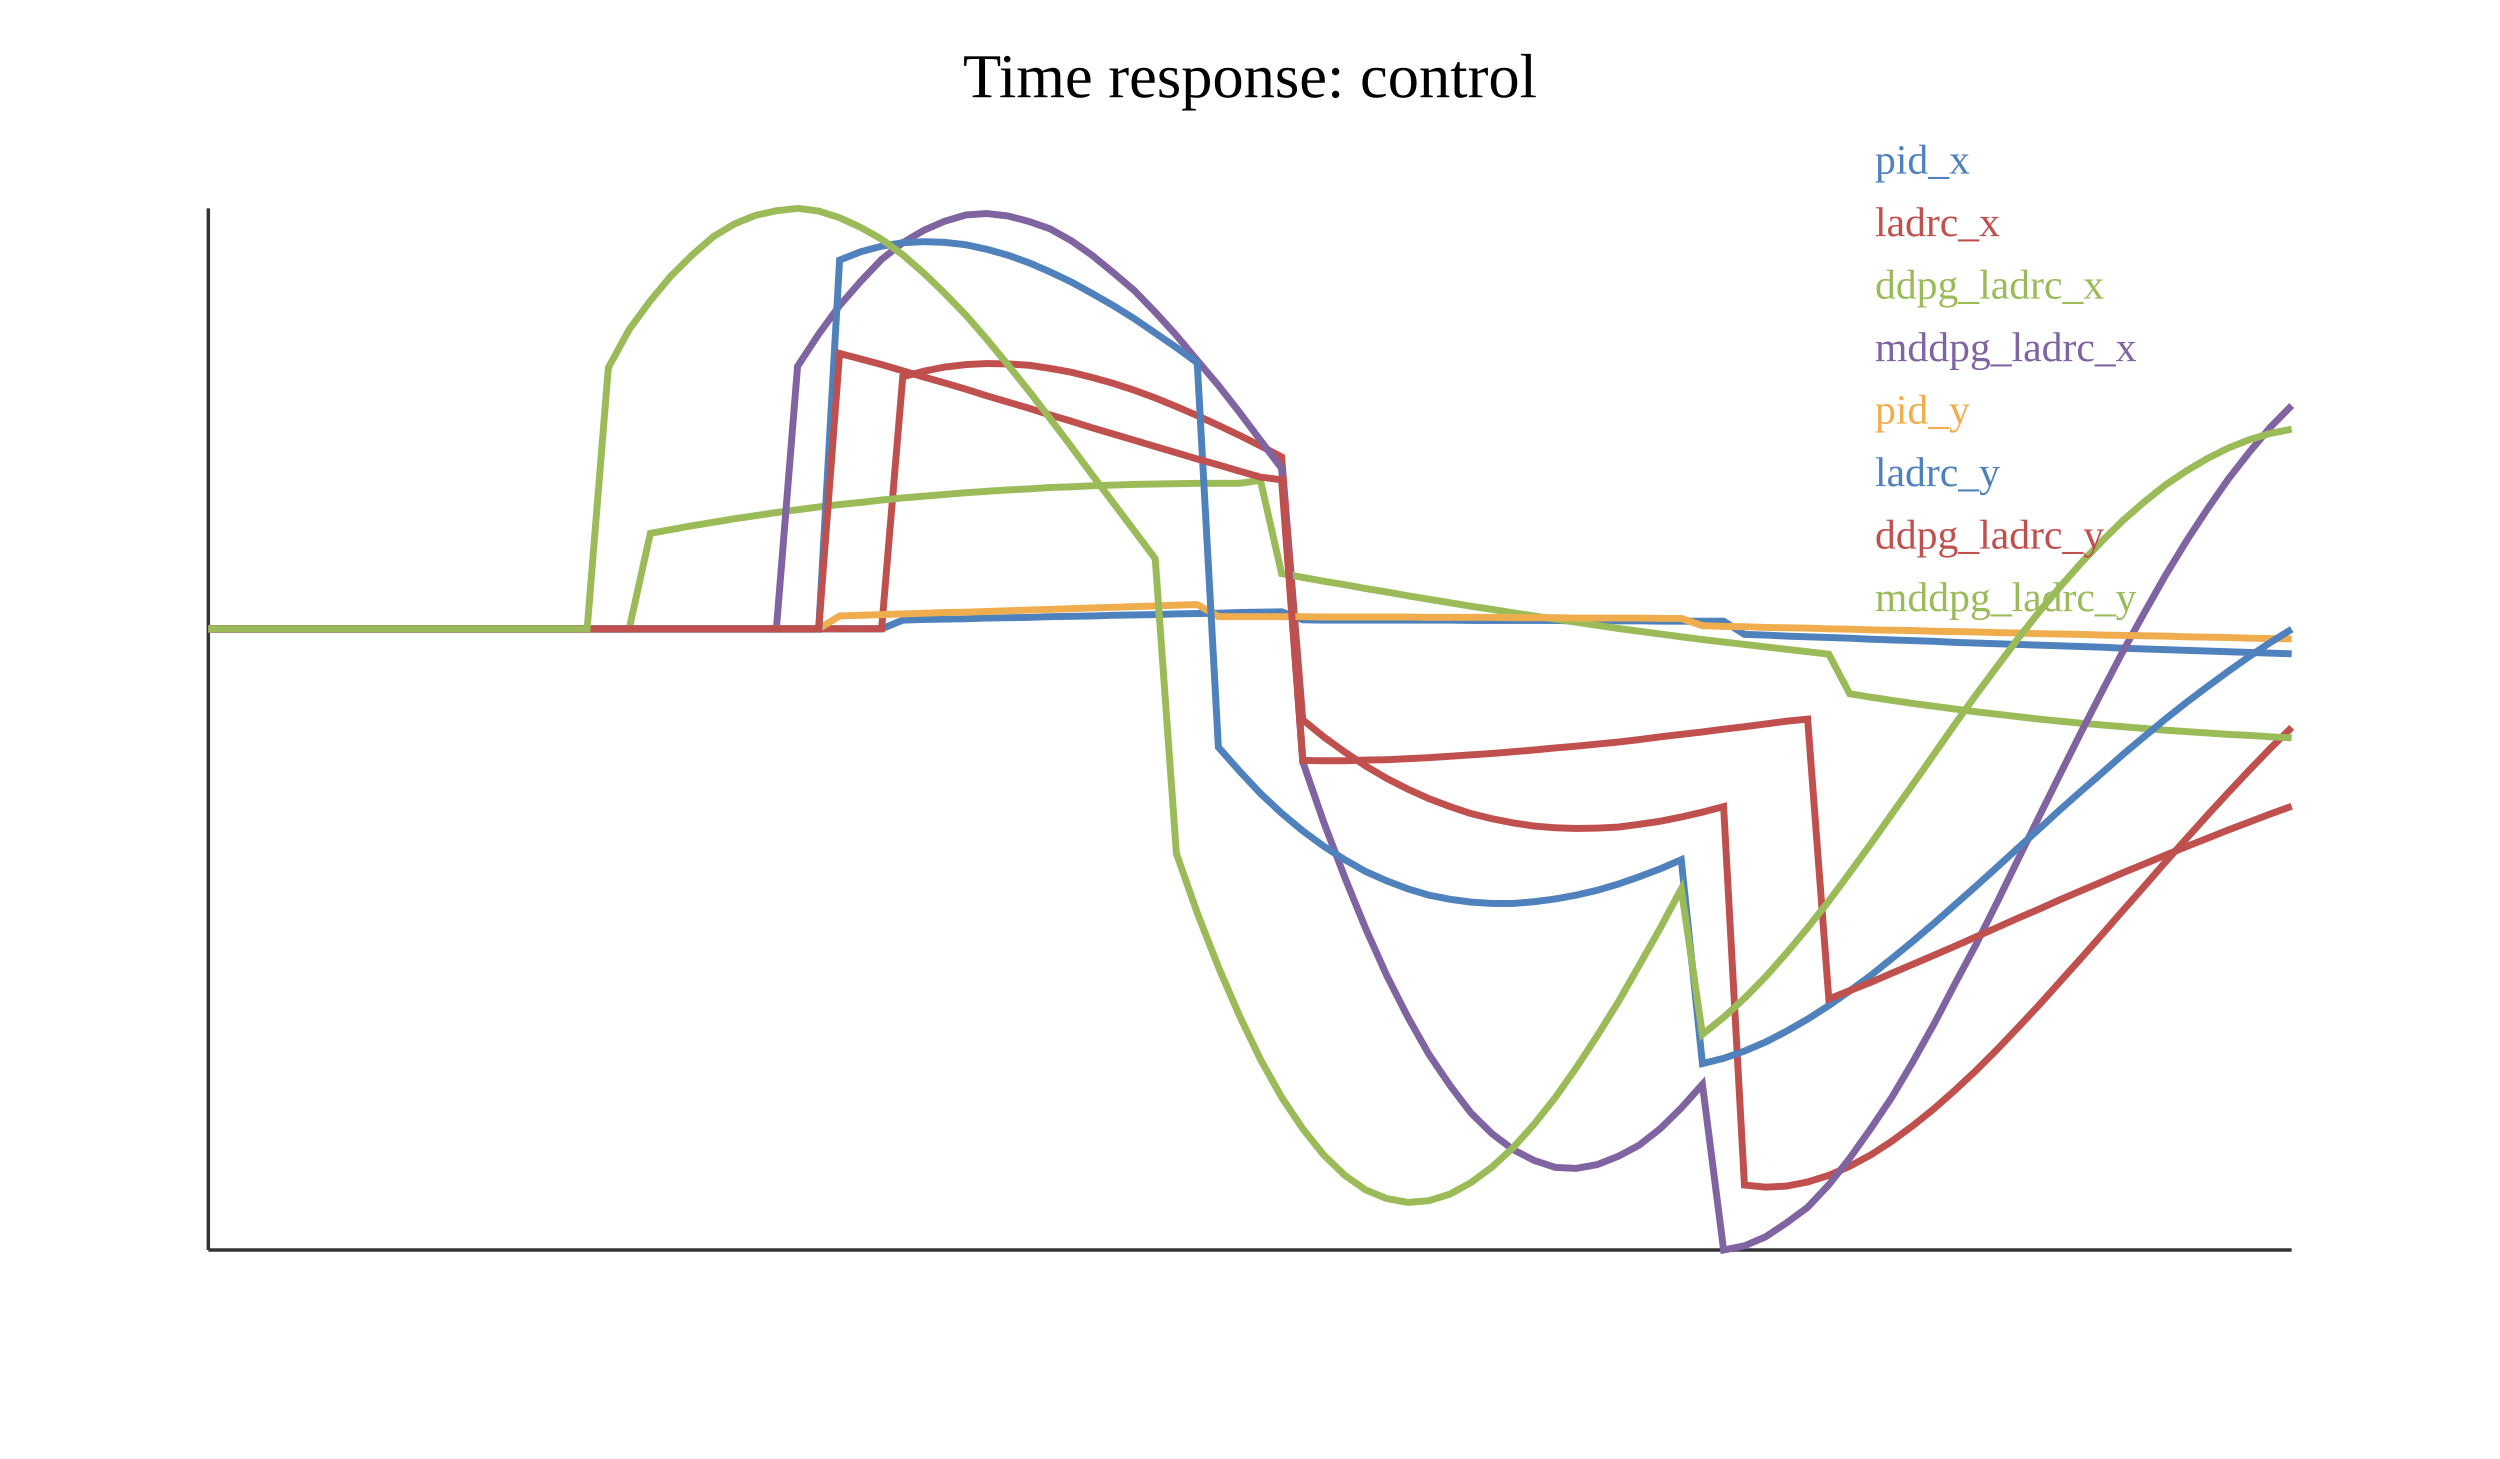
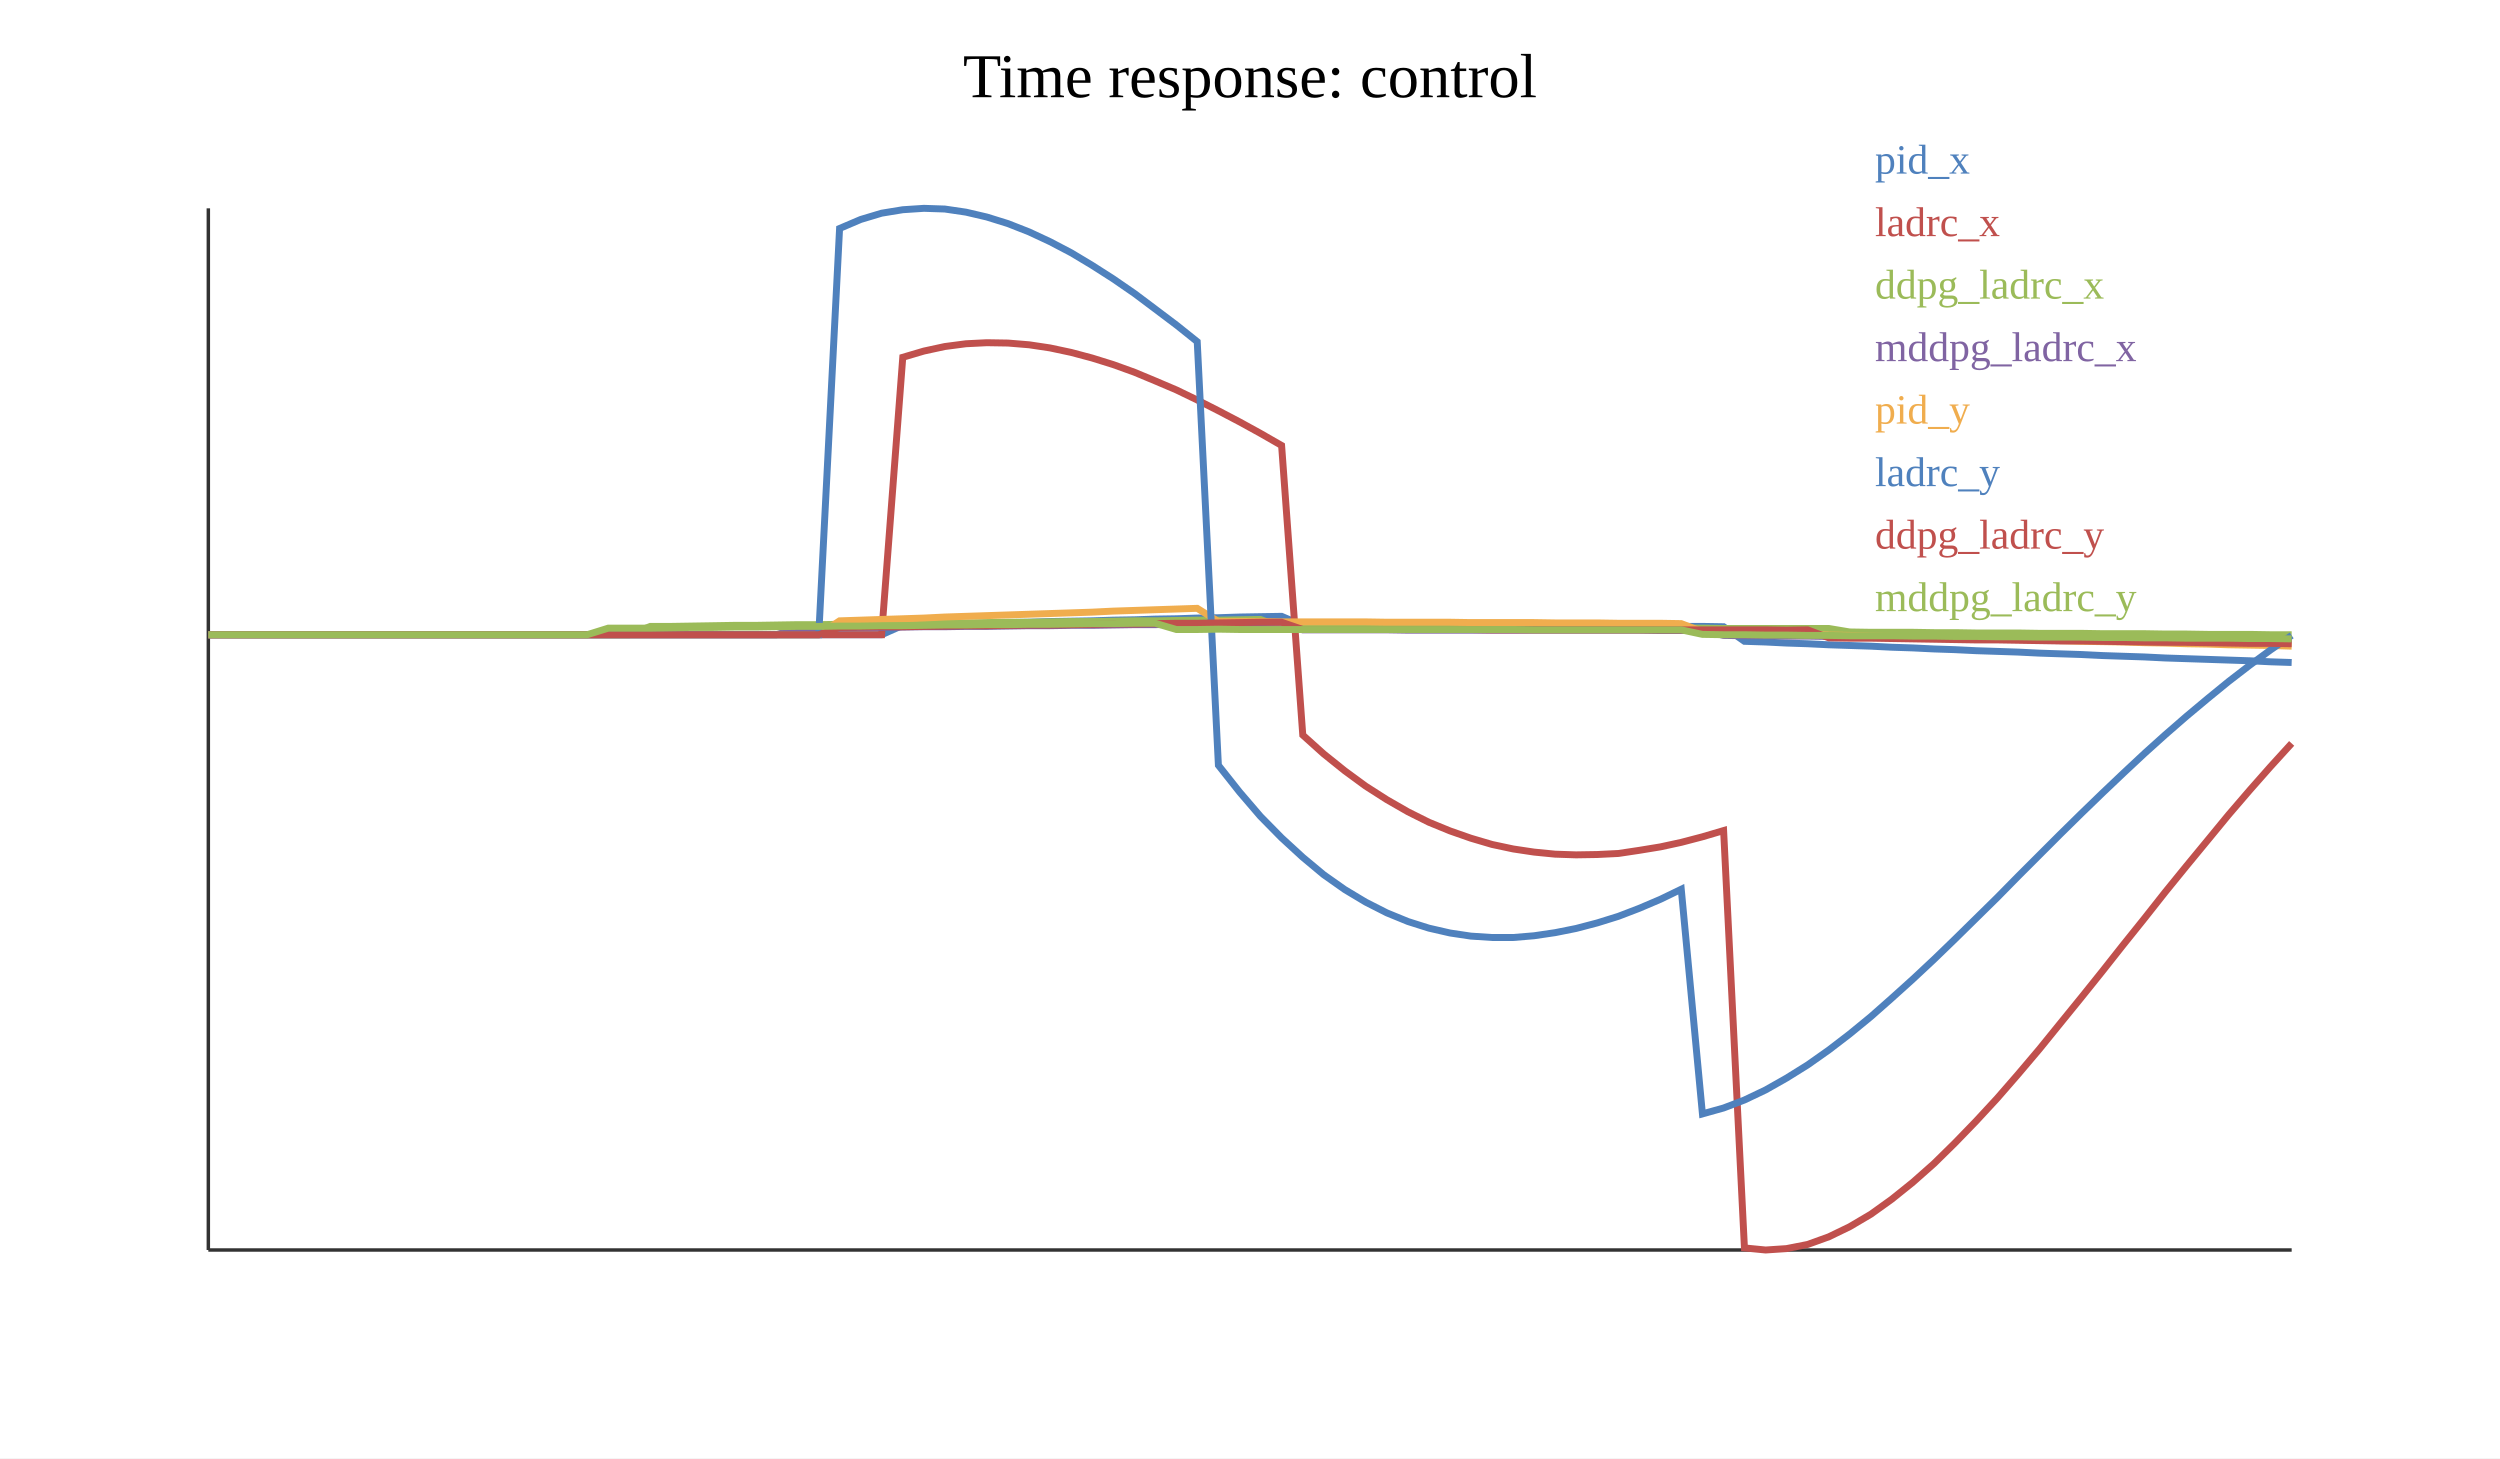
<svg xmlns="http://www.w3.org/2000/svg" width="720" height="420">
  <rect width="100%" height="100%" fill="white" />
  <line x1="60" y1="360" x2="660" y2="360" stroke="#333" />
  <line x1="60" y1="60" x2="60" y2="360" stroke="#333" />
-   <polyline fill="none" stroke="#4f81bd" stroke-width="2" points="60.0,181.1 66.1,181.1 72.1,181.1 78.2,181.1 84.2,181.1 90.3,181.1 96.4,181.1 102.4,181.1 108.5,181.1 114.5,181.1 120.6,181.1 126.7,181.1 132.7,181.1 138.8,181.1 144.8,181.1 150.9,181.1 157.0,181.1 163.0,181.1 169.1,181.1 175.2,181.1 181.2,181.1 187.3,181.1 193.3,181.1 199.4,181.1 205.5,181.1 211.5,181.1 217.6,181.1 223.6,181.1 229.7,181.1 235.8,181.1 241.8,181.1 247.9,181.1 253.9,181.1 260.0,178.6 266.1,178.4 272.1,178.3 278.2,178.2 284.2,178.0 290.3,177.9 296.4,177.8 302.4,177.6 308.5,177.5 314.5,177.4 320.6,177.2 326.7,177.1 332.7,177.0 338.8,176.8 344.8,176.7 350.9,176.6 357.0,176.4 363.0,176.3 369.1,176.2 375.2,178.5 381.2,178.6 387.3,178.6 393.3,178.6 399.4,178.6 405.5,178.6 411.5,178.6 417.6,178.6 423.6,178.7 429.7,178.7 435.8,178.7 441.8,178.7 447.9,178.7 453.9,178.8 460.0,178.8 466.1,178.8 472.1,178.8 478.2,178.9 484.2,178.9 490.3,178.9 496.4,178.9 502.4,182.7 508.5,182.9 514.5,183.2 520.6,183.4 526.7,183.6 532.7,183.8 538.8,184.1 544.8,184.3 550.9,184.5 557.0,184.7 563.0,185.0 569.1,185.2 575.2,185.4 581.2,185.6 587.3,185.8 593.3,186.0 599.4,186.2 605.5,186.4 611.5,186.7 617.6,186.9 623.6,187.1 629.7,187.3 635.8,187.5 641.8,187.7 647.9,187.9 653.9,188.1 660.0,188.3" />
-   <polyline fill="none" stroke="#c0504d" stroke-width="2" points="60.0,181.1 66.1,181.1 72.1,181.1 78.2,181.1 84.2,181.1 90.3,181.1 96.4,181.1 102.4,181.1 108.5,181.1 114.5,181.1 120.6,181.1 126.7,181.1 132.7,181.1 138.8,181.1 144.8,181.1 150.9,181.1 157.0,181.1 163.0,181.1 169.1,181.1 175.2,181.1 181.2,181.1 187.3,181.1 193.3,181.1 199.4,181.1 205.5,181.1 211.5,181.1 217.6,181.1 223.6,181.1 229.7,181.1 235.8,181.1 241.8,181.1 247.9,181.1 253.9,181.1 260.0,108.5 266.1,106.9 272.1,105.7 278.2,105.0 284.2,104.7 290.3,104.8 296.4,105.2 302.4,106.1 308.5,107.2 314.5,108.7 320.6,110.4 326.7,112.4 332.7,114.6 338.8,117.1 344.8,119.7 350.9,122.5 357.0,125.4 363.0,128.4 369.1,131.6 375.2,207.3 381.2,212.2 387.3,216.6 393.3,220.6 399.4,224.2 405.5,227.3 411.5,230.0 417.6,232.3 423.6,234.3 429.7,235.8 435.8,237.0 441.8,237.9 447.9,238.4 453.9,238.6 460.0,238.5 466.1,238.2 472.1,237.4 478.2,236.5 484.2,235.3 490.3,233.9 496.4,232.3 502.4,341.3 508.5,341.9 514.5,341.6 520.6,340.4 526.7,338.5 532.7,335.9 538.8,332.6 544.8,328.7 550.9,324.2 557.0,319.3 563.0,314.0 569.1,308.3 575.2,302.2 581.2,295.9 587.3,289.4 593.3,282.7 599.4,275.9 605.5,269.0 611.5,262.1 617.6,255.2 623.6,248.3 629.7,241.5 635.8,234.7 641.8,228.2 647.9,221.7 653.9,215.5 660.0,209.5" />
-   <polyline fill="none" stroke="#9bbb59" stroke-width="2" points="60.0,181.1 66.1,181.1 72.1,181.1 78.2,181.1 84.2,181.1 90.3,181.1 96.4,181.1 102.4,181.1 108.5,181.1 114.5,181.1 120.6,181.1 126.7,181.1 132.7,181.1 138.8,181.1 144.8,181.1 150.9,181.1 157.0,181.1 163.0,181.1 169.1,181.1 175.2,181.1 181.2,181.1 187.3,153.6 193.3,152.5 199.4,151.4 205.5,150.4 211.5,149.4 217.6,148.5 223.6,147.6 229.7,146.8 235.8,146.0 241.8,145.3 247.9,144.7 253.9,144.0 260.0,143.4 266.1,142.9 272.1,142.4 278.2,141.9 284.2,141.5 290.3,141.1 296.4,140.8 302.4,140.4 308.5,140.2 314.5,139.9 320.6,139.7 326.7,139.5 332.7,139.4 338.8,139.3 344.8,139.2 350.9,139.2 357.0,139.2 363.0,138.3 369.1,165.2 375.2,166.3 381.2,167.4 387.3,168.4 393.3,169.5 399.4,170.5 405.5,171.6 411.5,172.6 417.6,173.6 423.6,174.6 429.7,175.5 435.8,176.5 441.8,177.4 447.9,178.3 453.9,179.2 460.0,180.1 466.1,181.0 472.1,181.8 478.2,182.6 484.2,183.4 490.3,184.2 496.4,184.9 502.4,185.6 508.5,186.3 514.5,187.0 520.6,187.7 526.7,188.4 532.7,199.8 538.8,200.8 544.8,201.7 550.9,202.6 557.0,203.4 563.0,204.2 569.1,205.0 575.2,205.7 581.2,206.4 587.3,207.1 593.3,207.7 599.4,208.3 605.5,208.8 611.5,209.3 617.6,209.8 623.6,210.3 629.7,210.7 635.8,211.1 641.8,211.5 647.9,211.8 653.9,212.2 660.0,212.5" />
-   <polyline fill="none" stroke="#8064a2" stroke-width="2" points="60.0,181.1 66.1,181.1 72.1,181.1 78.2,181.1 84.2,181.1 90.3,181.1 96.4,181.1 102.4,181.1 108.5,181.1 114.5,181.1 120.6,181.1 126.7,181.1 132.7,181.1 138.8,181.1 144.8,181.1 150.9,181.1 157.0,181.1 163.0,181.1 169.1,181.1 175.2,181.1 181.2,181.1 187.3,181.1 193.3,181.1 199.4,181.1 205.5,181.1 211.5,181.1 217.6,181.1 223.6,181.1 229.7,105.5 235.8,96.2 241.8,88.0 247.9,81.0 253.9,74.7 260.0,69.9 266.1,66.3 272.1,63.7 278.2,61.9 284.2,61.5 290.3,62.2 296.4,63.8 302.4,65.9 308.5,69.3 314.5,73.5 320.6,78.5 326.7,83.7 332.7,89.9 338.8,96.6 344.8,103.8 350.9,111.0 357.0,118.8 363.0,126.8 369.1,134.9 375.2,219.4 381.2,236.7 387.3,252.7 393.3,267.4 399.4,281.0 405.5,293.0 411.5,303.6 417.6,312.6 423.6,320.5 429.7,326.5 435.8,331.1 441.8,334.2 447.9,336.2 453.9,336.5 460.0,335.4 466.1,333.0 472.1,329.8 478.2,325.0 484.2,319.1 490.3,312.3 496.4,360.0 502.4,358.8 508.5,356.2 514.5,352.2 520.6,347.7 526.7,341.2 532.7,333.6 538.8,325.0 544.8,316.1 550.9,305.8 557.0,294.9 563.0,283.4 569.1,272.0 575.2,259.8 581.2,247.5 587.3,235.1 593.3,223.0 599.4,210.8 605.5,198.9 611.5,187.4 617.6,176.4 623.6,165.8 629.7,155.8 635.8,146.5 641.8,137.9 647.9,130.1 653.9,123.0 660.0,116.8" />
-   <polyline fill="none" stroke="#f0ad4e" stroke-width="2" points="60.0,181.1 66.1,181.1 72.1,181.1 78.2,181.1 84.2,181.1 90.3,181.1 96.4,181.1 102.4,181.1 108.5,181.1 114.5,181.1 120.6,181.1 126.7,181.1 132.7,181.1 138.8,181.1 144.8,181.1 150.9,181.1 157.0,181.1 163.0,181.1 169.1,181.1 175.2,181.1 181.2,181.1 187.3,181.1 193.3,181.1 199.4,181.1 205.5,181.1 211.5,181.1 217.6,181.1 223.6,181.1 229.7,181.1 235.8,181.1 241.8,177.4 247.9,177.2 253.9,177.0 260.0,176.8 266.1,176.6 272.1,176.4 278.2,176.3 284.2,176.1 290.3,175.9 296.4,175.7 302.4,175.5 308.5,175.3 314.5,175.1 320.6,174.9 326.7,174.7 332.7,174.5 338.8,174.3 344.8,174.1 350.9,177.6 357.0,177.6 363.0,177.6 369.1,177.6 375.2,177.6 381.2,177.7 387.3,177.7 393.3,177.7 399.4,177.7 405.5,177.7 411.5,177.8 417.6,177.8 423.6,177.8 429.7,177.8 435.8,177.9 441.8,177.9 447.9,177.9 453.9,178.0 460.0,178.0 466.1,178.0 472.1,178.0 478.2,178.1 484.2,178.1 490.3,180.2 496.4,180.4 502.4,180.5 508.5,180.7 514.5,180.8 520.6,180.9 526.7,181.1 532.7,181.2 538.8,181.4 544.8,181.5 550.9,181.6 557.0,181.8 563.0,181.9 569.1,182.0 575.2,182.2 581.2,182.3 587.3,182.5 593.3,182.6 599.4,182.7 605.5,182.9 611.5,183.0 617.6,183.1 623.6,183.2 629.7,183.4 635.8,183.5 641.8,183.6 647.9,183.8 653.9,183.9 660.0,184.0" />
-   <polyline fill="none" stroke="#4f81bd" stroke-width="2" points="60.0,181.1 66.1,181.1 72.1,181.1 78.2,181.1 84.2,181.1 90.3,181.1 96.4,181.1 102.4,181.1 108.5,181.1 114.5,181.1 120.6,181.1 126.7,181.1 132.7,181.1 138.8,181.1 144.8,181.1 150.9,181.1 157.0,181.1 163.0,181.1 169.1,181.1 175.2,181.1 181.2,181.1 187.3,181.1 193.3,181.1 199.4,181.1 205.5,181.1 211.5,181.1 217.6,181.1 223.6,181.1 229.7,181.1 235.8,181.1 241.8,74.9 247.9,72.5 253.9,70.9 260.0,69.9 266.1,69.6 272.1,69.8 278.2,70.5 284.2,71.8 290.3,73.5 296.4,75.7 302.4,78.3 308.5,81.2 314.5,84.5 320.6,88.0 326.7,91.8 332.7,95.9 338.8,100.1 344.8,104.5 350.9,215.2 357.0,222.1 363.0,228.5 369.1,234.2 375.2,239.3 381.2,243.7 387.3,247.6 393.3,251.0 399.4,253.7 405.5,256.0 411.5,257.8 417.6,259.0 423.6,259.8 429.7,260.2 435.8,260.2 441.8,259.7 447.9,258.9 453.9,257.8 460.0,256.4 466.1,254.6 472.1,252.5 478.2,250.2 484.2,247.6 490.3,306.3 496.4,304.8 502.4,302.7 508.5,300.1 514.5,297.0 520.6,293.5 526.7,289.6 532.7,285.4 538.8,280.9 544.8,276.1 550.9,271.1 557.0,265.9 563.0,260.6 569.1,255.2 575.2,249.7 581.2,244.2 587.3,238.7 593.3,233.2 599.4,227.8 605.5,222.5 611.5,217.2 617.6,212.1 623.6,207.1 629.7,202.3 635.8,197.7 641.8,193.3 647.9,189.0 653.9,185.0 660.0,181.2" />
-   <polyline fill="none" stroke="#c0504d" stroke-width="2" points="60.0,181.1 66.1,181.1 72.1,181.1 78.2,181.1 84.2,181.1 90.3,181.1 96.4,181.1 102.4,181.1 108.5,181.1 114.5,181.1 120.6,181.1 126.7,181.1 132.7,181.1 138.8,181.1 144.8,181.1 150.9,181.1 157.0,181.1 163.0,181.1 169.1,181.1 175.2,181.1 181.2,181.1 187.3,181.1 193.3,181.1 199.4,181.1 205.5,181.1 211.5,181.1 217.6,181.1 223.6,181.1 229.7,181.1 235.8,181.1 241.8,101.8 247.9,103.4 253.9,105.0 260.0,106.8 266.1,108.6 272.1,110.3 278.2,112.1 284.2,114.0 290.3,115.8 296.4,117.6 302.4,119.5 308.5,121.3 314.5,123.2 320.6,125.0 326.7,126.8 332.7,128.6 338.8,130.4 344.8,132.2 350.9,133.9 357.0,135.7 363.0,137.4 369.1,138.2 375.2,219.0 381.2,219.1 387.3,219.1 393.3,218.9 399.4,218.8 405.5,218.5 411.5,218.2 417.6,217.8 423.6,217.4 429.7,217.0 435.8,216.5 441.8,216.0 447.9,215.4 453.9,214.9 460.0,214.3 466.1,213.7 472.1,213.0 478.2,212.2 484.2,211.5 490.3,210.8 496.4,210.0 502.4,209.3 508.5,208.5 514.5,207.7 520.6,207.1 526.7,287.7 532.7,285.3 538.8,282.9 544.8,280.3 550.9,277.7 557.0,275.1 563.0,272.5 569.1,269.8 575.2,267.1 581.2,264.4 587.3,261.8 593.3,259.1 599.4,256.5 605.5,253.9 611.5,251.3 617.6,248.8 623.6,246.3 629.7,243.8 635.8,241.4 641.8,239.0 647.9,236.7 653.9,234.4 660.0,232.2" />
-   <polyline fill="none" stroke="#9bbb59" stroke-width="2" points="60.0,181.1 66.1,181.1 72.1,181.1 78.2,181.1 84.2,181.1 90.3,181.1 96.4,181.1 102.4,181.1 108.5,181.1 114.5,181.1 120.6,181.1 126.7,181.1 132.7,181.1 138.8,181.1 144.8,181.1 150.9,181.1 157.0,181.1 163.0,181.1 169.1,181.1 175.2,105.9 181.2,94.9 187.3,86.6 193.3,79.4 199.4,73.4 205.5,68.1 211.5,64.5 217.6,62.0 223.6,60.7 229.7,60.0 235.8,60.8 241.8,62.7 247.9,65.5 253.9,68.9 260.0,73.4 266.1,78.7 272.1,84.5 278.2,90.8 284.2,97.7 290.3,105.1 296.4,112.7 302.4,120.5 308.5,128.6 314.5,136.7 320.6,144.8 326.7,152.9 332.7,160.9 338.8,245.8 344.8,262.9 350.9,278.5 357.0,292.6 363.0,305.1 369.1,316.0 375.2,325.1 381.2,332.6 387.3,338.5 393.3,342.7 399.4,345.2 405.5,346.3 411.5,345.8 417.6,343.9 423.6,340.6 429.7,336.1 435.8,330.5 441.8,323.8 447.9,316.1 453.9,307.6 460.0,298.3 466.1,288.5 472.1,278.0 478.2,267.2 484.2,256.0 490.3,297.9 496.4,293.0 502.4,287.5 508.5,281.3 514.5,274.5 520.6,267.2 526.7,259.5 532.7,251.4 538.8,243.0 544.8,234.5 550.9,225.9 557.0,217.2 563.0,208.6 569.1,200.1 575.2,191.9 581.2,183.9 587.3,176.2 593.3,169.0 599.4,162.1 605.5,155.7 611.5,149.8 617.6,144.5 623.6,139.7 629.7,135.6 635.8,132.0 641.8,129.0 647.9,126.6 653.9,124.8 660.0,123.6" />
+   <polyline fill="none" stroke="#4f81bd" stroke-width="2" points="60.0,182.8 66.1,182.8 72.1,182.8 78.2,182.8 84.2,182.8 90.3,182.8 96.4,182.8 102.4,182.8 108.5,182.8 114.5,182.8 120.6,182.8 126.7,182.8 132.7,182.8 138.8,182.8 144.8,182.8 150.9,182.8 157.0,182.8 163.0,182.8 169.1,182.8 175.2,182.8 181.2,182.8 187.3,182.8 193.3,182.8 199.4,182.8 205.5,182.8 211.5,182.8 217.6,182.8 223.6,182.8 229.7,182.8 235.8,182.8 241.8,182.8 247.9,182.8 253.9,182.8 260.0,180.1 266.1,179.9 272.1,179.8 278.2,179.6 284.2,179.5 290.3,179.3 296.4,179.2 302.4,179.0 308.5,178.9 314.5,178.8 320.6,178.6 326.7,178.5 332.7,178.3 338.8,178.2 344.8,178.0 350.9,177.9 357.0,177.7 363.0,177.6 369.1,177.5 375.2,180.1 381.2,180.1 387.3,180.1 393.3,180.1 399.4,180.1 405.5,180.1 411.5,180.1 417.6,180.2 423.6,180.2 429.7,180.2 435.8,180.2 441.8,180.3 447.9,180.3 453.9,180.3 460.0,180.3 466.1,180.4 472.1,180.4 478.2,180.4 484.2,180.4 490.3,180.4 496.4,180.5 502.4,184.7 508.5,184.9 514.5,185.2 520.6,185.4 526.7,185.7 532.7,185.9 538.8,186.1 544.8,186.4 550.9,186.6 557.0,186.9 563.0,187.1 569.1,187.4 575.2,187.6 581.2,187.8 587.3,188.1 593.3,188.3 599.4,188.5 605.5,188.8 611.5,189.0 617.6,189.2 623.6,189.5 629.7,189.7 635.8,189.9 641.8,190.1 647.9,190.3 653.9,190.6 660.0,190.8" />
+   <polyline fill="none" stroke="#c0504d" stroke-width="2" points="60.0,182.8 66.1,182.8 72.1,182.8 78.2,182.8 84.2,182.8 90.3,182.8 96.4,182.8 102.4,182.8 108.5,182.8 114.5,182.8 120.6,182.8 126.7,182.8 132.7,182.8 138.8,182.8 144.8,182.8 150.9,182.8 157.0,182.8 163.0,182.8 169.1,182.8 175.2,182.8 181.2,182.8 187.3,182.8 193.3,182.8 199.4,182.8 205.5,182.8 211.5,182.8 217.6,182.8 223.6,182.8 229.7,182.8 235.8,182.8 241.8,182.8 247.9,182.8 253.9,182.8 260.0,102.9 266.1,101.1 272.1,99.8 278.2,99.0 284.2,98.7 290.3,98.8 296.4,99.3 302.4,100.2 308.5,101.5 314.5,103.1 320.6,105.0 326.7,107.2 332.7,109.7 338.8,112.3 344.8,115.2 350.9,118.3 357.0,121.5 363.0,124.8 369.1,128.3 375.2,211.7 381.2,217.1 387.3,222.0 393.3,226.4 399.4,230.3 405.5,233.8 411.5,236.8 417.6,239.3 423.6,241.4 429.7,243.2 435.8,244.5 441.8,245.4 447.9,246.0 453.9,246.2 460.0,246.1 466.1,245.8 472.1,244.9 478.2,243.9 484.2,242.6 490.3,241.0 496.4,239.2 502.4,359.4 508.5,360.0 514.5,359.6 520.6,358.4 526.7,356.2 532.7,353.3 538.8,349.7 544.8,345.4 550.9,340.5 557.0,335.1 563.0,329.2 569.1,322.9 575.2,316.3 581.2,309.4 587.3,302.2 593.3,294.8 599.4,287.3 605.5,279.7 611.5,272.1 617.6,264.5 623.6,256.9 629.7,249.4 635.8,242.0 641.8,234.7 647.9,227.6 653.9,220.8 660.0,214.1" />
+   <polyline fill="none" stroke="#9bbb59" stroke-width="2" points="60.0,182.8 66.1,182.8 72.1,182.8 78.2,182.8 84.2,182.8 90.3,182.8 96.4,182.8 102.4,182.8 108.5,182.8 114.5,182.8 120.6,182.8 126.7,182.8 132.7,182.8 138.8,182.8 144.8,182.8 150.9,182.8 157.0,182.8 163.0,182.8 169.1,182.8 175.2,182.8 181.2,182.8 187.3,180.4 193.3,180.4 199.4,180.3 205.5,180.2 211.5,180.1 217.6,180.1 223.6,180.0 229.7,179.9 235.8,179.9 241.8,179.8 247.9,179.7 253.9,179.6 260.0,179.6 266.1,179.5 272.1,179.4 278.2,179.4 284.2,179.3 290.3,179.2 296.4,179.2 302.4,179.1 308.5,179.0 314.5,179.0 320.6,178.9 326.7,178.8 332.7,178.8 338.8,178.7 344.8,178.6 350.9,178.6 357.0,178.5 363.0,178.4 369.1,180.7 375.2,180.7 381.2,180.8 387.3,180.8 393.3,180.8 399.4,180.8 405.5,180.8 411.5,180.8 417.6,180.8 423.6,180.8 429.7,180.8 435.8,180.8 441.8,180.9 447.9,180.9 453.9,180.9 460.0,180.9 466.1,180.9 472.1,180.9 478.2,180.9 484.2,180.9 490.3,180.9 496.4,181.0 502.4,181.0 508.5,181.0 514.5,181.0 520.6,181.0 526.7,181.0 532.7,182.0 538.8,182.1 544.8,182.1 550.9,182.1 557.0,182.2 563.0,182.2 569.1,182.3 575.2,182.3 581.2,182.3 587.3,182.4 593.3,182.4 599.4,182.4 605.5,182.5 611.5,182.5 617.6,182.5 623.6,182.6 629.7,182.6 635.8,182.7 641.8,182.7 647.9,182.7 653.9,182.8 660.0,182.8" />
+   <polyline fill="none" stroke="#8064a2" stroke-width="2" points="60.0,182.8 66.1,182.8 72.1,182.8 78.2,182.8 84.2,182.8 90.3,182.8 96.4,182.8 102.4,182.8 108.5,182.8 114.5,182.8 120.6,182.8 126.7,182.8 132.7,182.8 138.8,182.8 144.8,182.8 150.9,182.8 157.0,182.8 163.0,182.8 169.1,182.8 175.2,182.8 181.2,182.8 187.3,182.8 193.3,182.8 199.4,182.8 205.5,182.8 211.5,182.8 217.6,182.8 223.6,182.8 229.7,180.9 235.8,180.8 241.8,180.8 247.9,180.7 253.9,180.7 260.0,180.6 266.1,180.5 272.1,180.5 278.2,180.4 284.2,180.4 290.3,180.3 296.4,180.2 302.4,180.2 308.5,180.1 314.5,180.1 320.6,180.0 326.7,179.9 332.7,179.9 338.8,179.8 344.8,179.8 350.9,179.7 357.0,179.7 363.0,179.6 369.1,179.6 375.2,181.4 381.2,181.4 387.3,181.4 393.3,181.4 399.4,181.4 405.5,181.5 411.5,181.5 417.6,181.5 423.6,181.5 429.7,181.5 435.8,181.5 441.8,181.5 447.9,181.5 453.9,181.5 460.0,181.5 466.1,181.5 472.1,181.5 478.2,181.6 484.2,181.6 490.3,181.6 496.4,183.0 502.4,183.1 508.5,183.1 514.5,183.2 520.6,183.2 526.7,183.3 532.7,183.3 538.8,183.4 544.8,183.4 550.9,183.5 557.0,183.5 563.0,183.6 569.1,183.6 575.2,183.7 581.2,183.7 587.3,183.8 593.3,183.8 599.4,183.8 605.5,183.9 611.5,183.9 617.6,184.0 623.6,184.0 629.7,184.1 635.8,184.1 641.8,184.2 647.9,184.2 653.9,184.3 660.0,184.3" />
+   <polyline fill="none" stroke="#f0ad4e" stroke-width="2" points="60.0,182.8 66.1,182.8 72.1,182.8 78.2,182.8 84.2,182.8 90.3,182.8 96.4,182.8 102.4,182.8 108.5,182.8 114.5,182.8 120.6,182.8 126.7,182.8 132.7,182.8 138.8,182.8 144.8,182.8 150.9,182.8 157.0,182.8 163.0,182.8 169.1,182.8 175.2,182.8 181.2,182.8 187.3,182.8 193.3,182.8 199.4,182.8 205.5,182.8 211.5,182.8 217.6,182.8 223.6,182.8 229.7,182.8 235.8,182.8 241.8,178.8 247.9,178.6 253.9,178.4 260.0,178.2 266.1,178.0 272.1,177.7 278.2,177.5 284.2,177.3 290.3,177.1 296.4,176.9 302.4,176.7 308.5,176.5 314.5,176.3 320.6,176.0 326.7,175.8 332.7,175.6 338.8,175.4 344.8,175.2 350.9,179.0 357.0,179.0 363.0,179.0 369.1,179.1 375.2,179.1 381.2,179.1 387.3,179.1 393.3,179.1 399.4,179.2 405.5,179.2 411.5,179.2 417.6,179.2 423.6,179.3 429.7,179.3 435.8,179.3 441.8,179.3 447.9,179.4 453.9,179.4 460.0,179.4 466.1,179.5 472.1,179.5 478.2,179.5 484.2,179.6 490.3,181.9 496.4,182.1 502.4,182.2 508.5,182.4 514.5,182.5 520.6,182.7 526.7,182.9 532.7,183.0 538.8,183.2 544.8,183.3 550.9,183.5 557.0,183.6 563.0,183.8 569.1,183.9 575.2,184.1 581.2,184.2 587.3,184.4 593.3,184.5 599.4,184.7 605.5,184.8 611.5,184.9 617.6,185.1 623.6,185.2 629.7,185.4 635.8,185.5 641.8,185.7 647.9,185.8 653.9,185.9 660.0,186.1" />
+   <polyline fill="none" stroke="#4f81bd" stroke-width="2" points="60.0,182.8 66.1,182.8 72.1,182.8 78.2,182.8 84.2,182.8 90.3,182.8 96.4,182.8 102.4,182.8 108.5,182.8 114.5,182.8 120.6,182.8 126.7,182.8 132.7,182.8 138.8,182.8 144.8,182.8 150.9,182.8 157.0,182.8 163.0,182.8 169.1,182.8 175.2,182.8 181.2,182.8 187.3,182.8 193.3,182.8 199.4,182.8 205.5,182.8 211.5,182.8 217.6,182.8 223.6,182.8 229.7,182.8 235.8,182.8 241.8,65.8 247.9,63.2 253.9,61.4 260.0,60.4 266.1,60.0 272.1,60.2 278.2,61.1 284.2,62.5 290.3,64.4 296.4,66.8 302.4,69.6 308.5,72.8 314.5,76.4 320.6,80.3 326.7,84.5 332.7,89.0 338.8,93.6 344.8,98.4 350.9,220.4 357.0,228.1 363.0,235.1 369.1,241.3 375.2,246.9 381.2,251.9 387.3,256.2 393.3,259.8 399.4,262.9 405.5,265.4 411.5,267.3 417.6,268.7 423.6,269.6 429.7,270.0 435.8,270.0 441.8,269.5 447.9,268.6 453.9,267.4 460.0,265.8 466.1,263.9 472.1,261.6 478.2,259.0 484.2,256.1 490.3,320.8 496.4,319.1 502.4,316.8 508.5,313.9 514.5,310.5 520.6,306.7 526.7,302.4 532.7,297.8 538.8,292.8 544.8,287.5 550.9,282.0 557.0,276.3 563.0,270.5 569.1,264.5 575.2,258.5 581.2,252.4 587.3,246.3 593.3,240.3 599.4,234.3 605.5,228.4 611.5,222.7 617.6,217.0 623.6,211.6 629.7,206.3 635.8,201.2 641.8,196.3 647.9,191.6 653.9,187.2 660.0,183.0" />
+   <polyline fill="none" stroke="#c0504d" stroke-width="2" points="60.0,182.8 66.1,182.8 72.1,182.8 78.2,182.8 84.2,182.8 90.3,182.8 96.4,182.8 102.4,182.8 108.5,182.8 114.5,182.8 120.6,182.8 126.7,182.8 132.7,182.8 138.8,182.8 144.8,182.8 150.9,182.8 157.0,182.8 163.0,182.8 169.1,182.8 175.2,182.8 181.2,182.8 187.3,182.8 193.3,182.8 199.4,182.8 205.5,182.8 211.5,182.8 217.6,182.8 223.6,182.8 229.7,182.8 235.8,182.8 241.8,180.7 247.9,180.6 253.9,180.5 260.0,180.5 266.1,180.4 272.1,180.3 278.2,180.2 284.2,180.2 290.3,180.1 296.4,180.0 302.4,180.0 308.5,179.9 314.5,179.8 320.6,179.7 326.7,179.7 332.7,179.6 338.8,179.5 344.8,179.5 350.9,179.4 357.0,179.3 363.0,179.2 369.1,179.2 375.2,181.3 381.2,181.3 387.3,181.3 393.3,181.3 399.4,181.3 405.5,181.3 411.5,181.3 417.6,181.3 423.6,181.3 429.7,181.4 435.8,181.4 441.8,181.4 447.9,181.4 453.9,181.4 460.0,181.4 466.1,181.4 472.1,181.4 478.2,181.4 484.2,181.4 490.3,181.4 496.4,181.4 502.4,181.4 508.5,181.4 514.5,181.5 520.6,181.4 526.7,183.7 532.7,183.8 538.8,183.8 544.8,183.9 550.9,184.0 557.0,184.1 563.0,184.2 569.1,184.3 575.2,184.3 581.2,184.4 587.3,184.5 593.3,184.6 599.4,184.6 605.5,184.7 611.5,184.8 617.6,184.9 623.6,185.0 629.7,185.0 635.8,185.1 641.8,185.2 647.9,185.3 653.9,185.3 660.0,185.4" />
+   <polyline fill="none" stroke="#9bbb59" stroke-width="2" points="60.0,182.8 66.1,182.8 72.1,182.8 78.2,182.8 84.2,182.8 90.3,182.8 96.4,182.8 102.4,182.8 108.5,182.8 114.5,182.8 120.6,182.8 126.7,182.8 132.7,182.8 138.8,182.8 144.8,182.8 150.9,182.8 157.0,182.8 163.0,182.8 169.1,182.8 175.2,180.9 181.2,180.9 187.3,180.9 193.3,180.8 199.4,180.7 205.5,180.7 211.5,180.6 217.6,180.6 223.6,180.5 229.7,180.4 235.8,180.4 241.8,180.3 247.9,180.3 253.9,180.2 260.0,180.2 266.1,180.1 272.1,180.0 278.2,180.0 284.2,179.9 290.3,179.9 296.4,179.8 302.4,179.8 308.5,179.7 314.5,179.6 320.6,179.6 326.7,179.5 332.7,179.5 338.8,181.3 344.8,181.3 350.9,181.2 357.0,181.3 363.0,181.3 369.1,181.3 375.2,181.3 381.2,181.3 387.3,181.3 393.3,181.3 399.4,181.3 405.5,181.3 411.5,181.3 417.6,181.3 423.6,181.3 429.7,181.3 435.8,181.3 441.8,181.4 447.9,181.4 453.9,181.4 460.0,181.4 466.1,181.4 472.1,181.4 478.2,181.4 484.2,181.4 490.3,182.7 496.4,182.8 502.4,182.8 508.5,182.9 514.5,182.9 520.6,183.0 526.7,183.0 532.7,183.1 538.8,183.1 544.8,183.1 550.9,183.2 557.0,183.2 563.0,183.3 569.1,183.3 575.2,183.4 581.2,183.4 587.3,183.5 593.3,183.5 599.4,183.5 605.5,183.6 611.5,183.6 617.6,183.7 623.6,183.7 629.7,183.8 635.8,183.8 641.8,183.8 647.9,183.9 653.9,183.9 660.0,184.0" />
  <text x="360.0" y="28" text-anchor="middle" font-size="18">Time response: control</text>
  <text x="540" y="50" font-size="12" fill="#4f81bd">pid_x</text>
  <text x="540" y="68" font-size="12" fill="#c0504d">ladrc_x</text>
  <text x="540" y="86" font-size="12" fill="#9bbb59">ddpg_ladrc_x</text>
  <text x="540" y="104" font-size="12" fill="#8064a2">mddpg_ladrc_x</text>
  <text x="540" y="122" font-size="12" fill="#f0ad4e">pid_y</text>
  <text x="540" y="140" font-size="12" fill="#4f81bd">ladrc_y</text>
  <text x="540" y="158" font-size="12" fill="#c0504d">ddpg_ladrc_y</text>
  <text x="540" y="176" font-size="12" fill="#9bbb59">mddpg_ladrc_y</text>
</svg>
